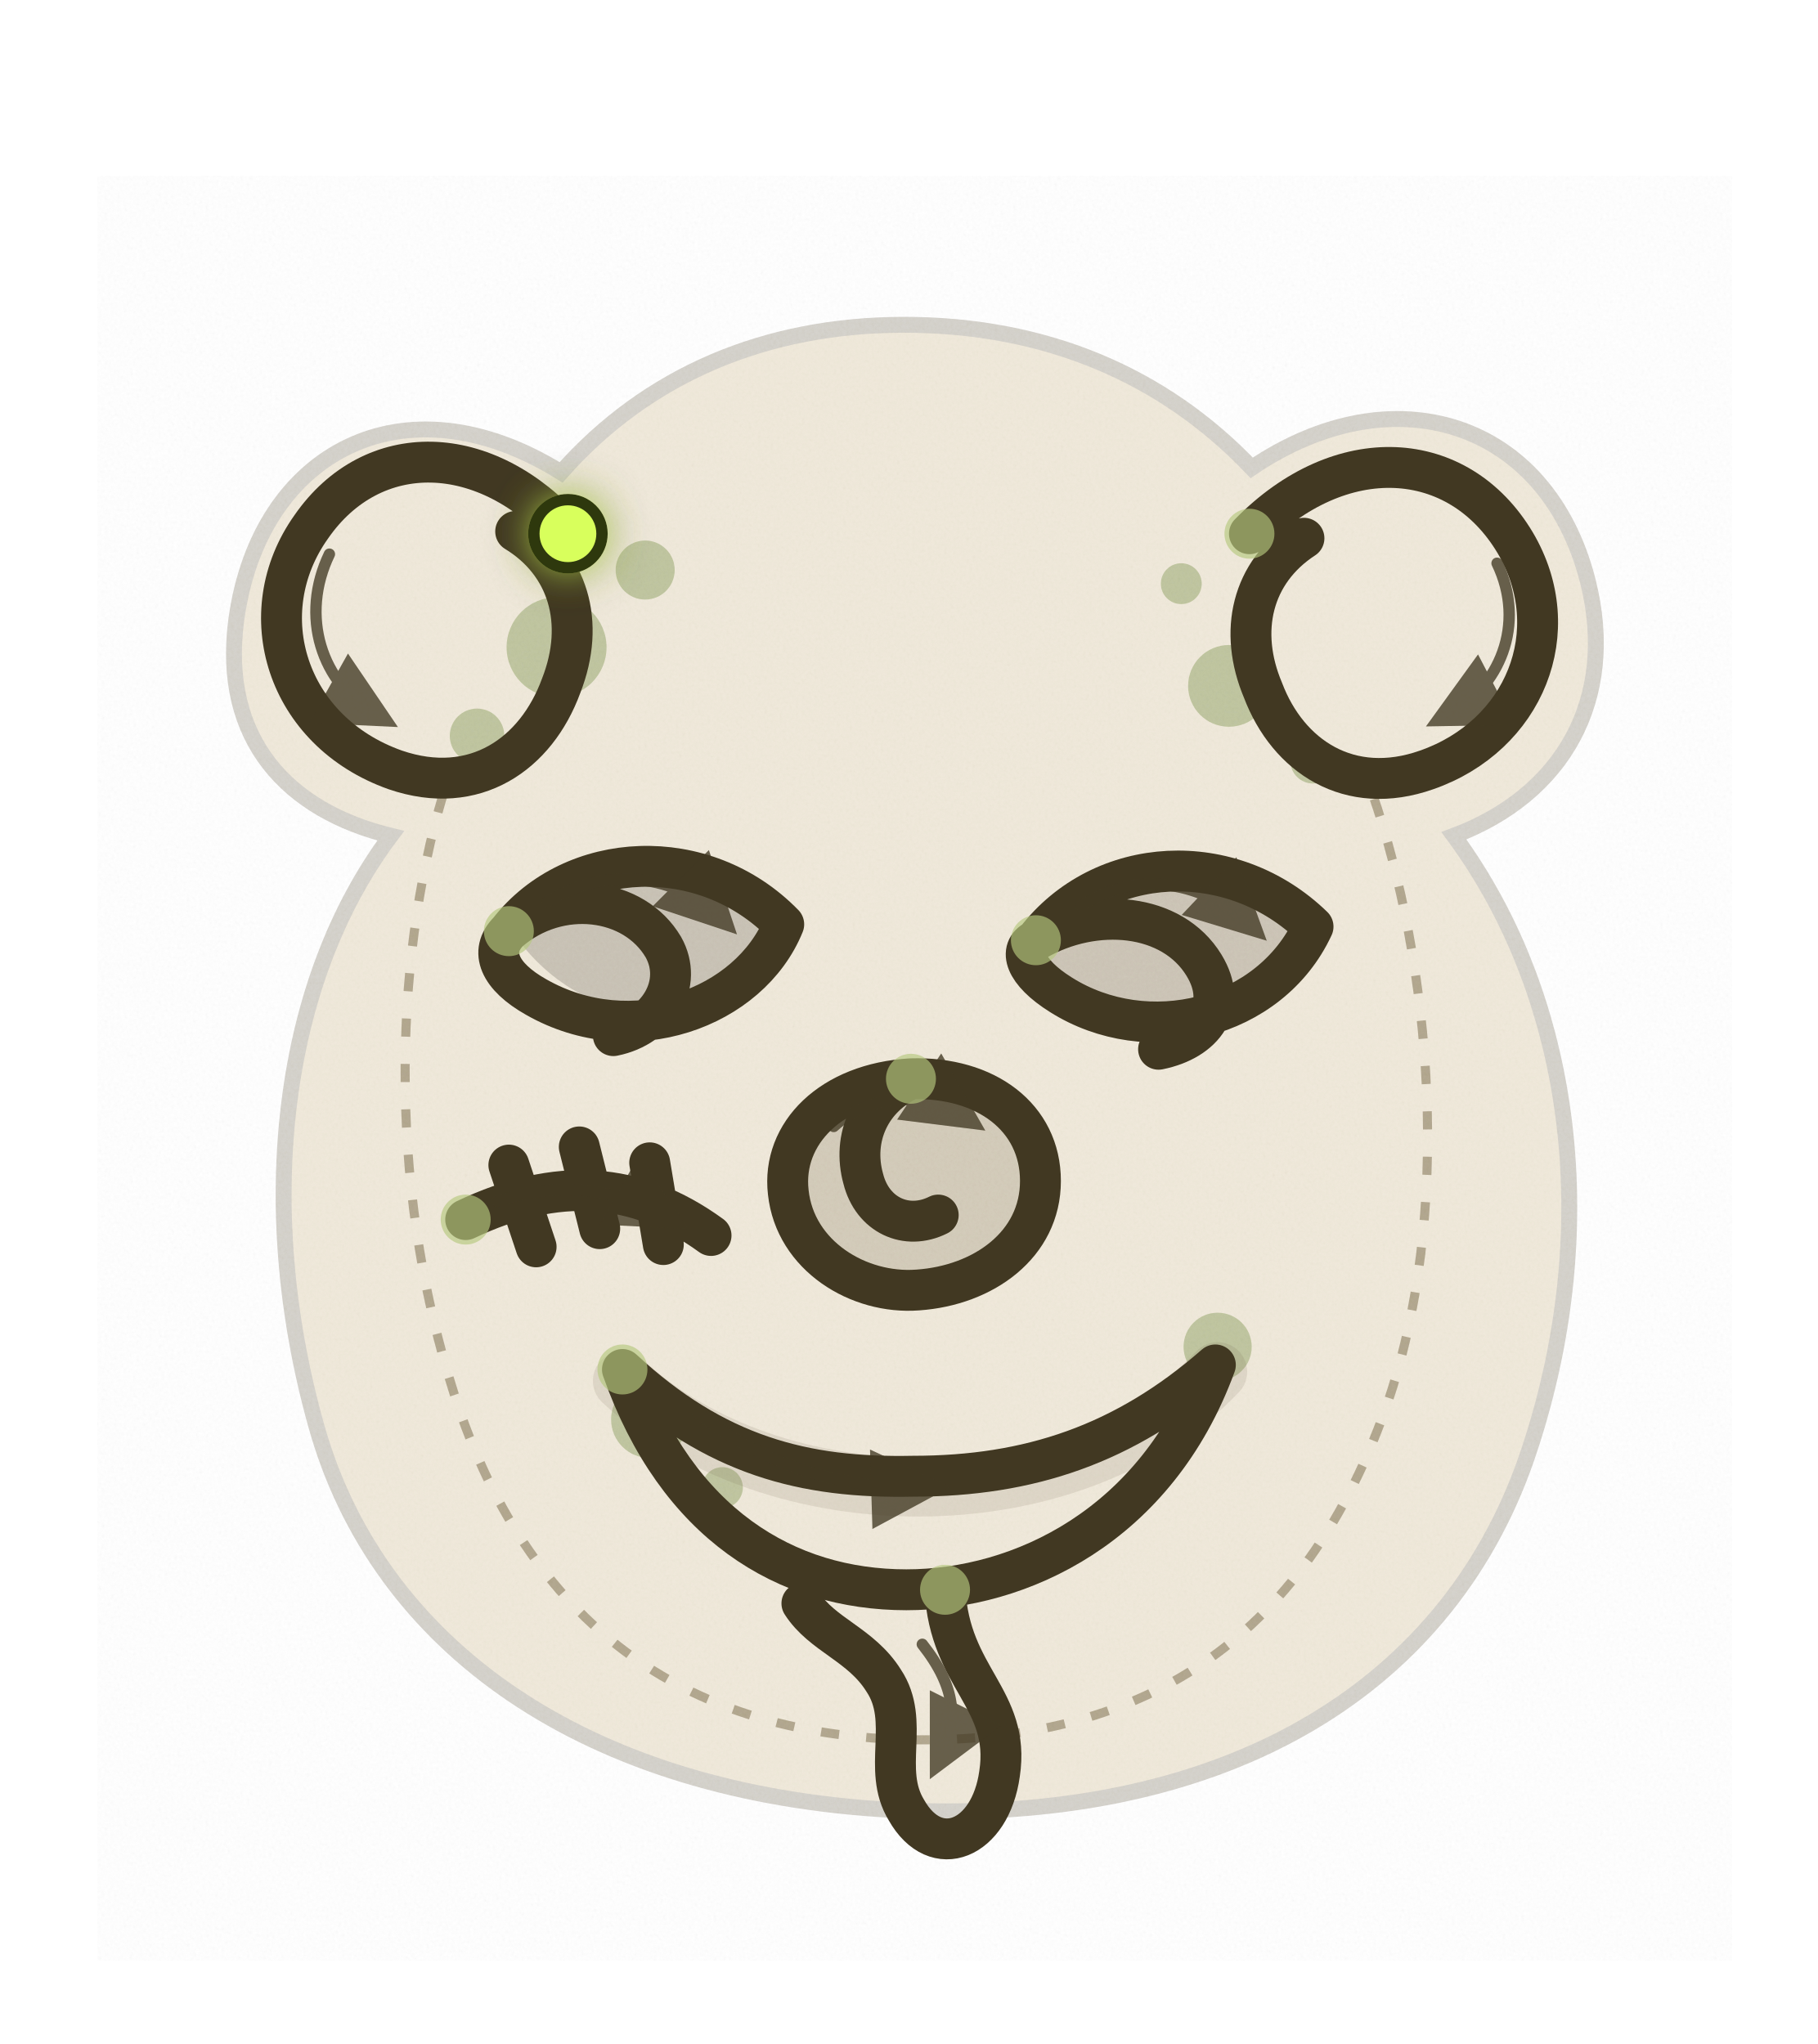
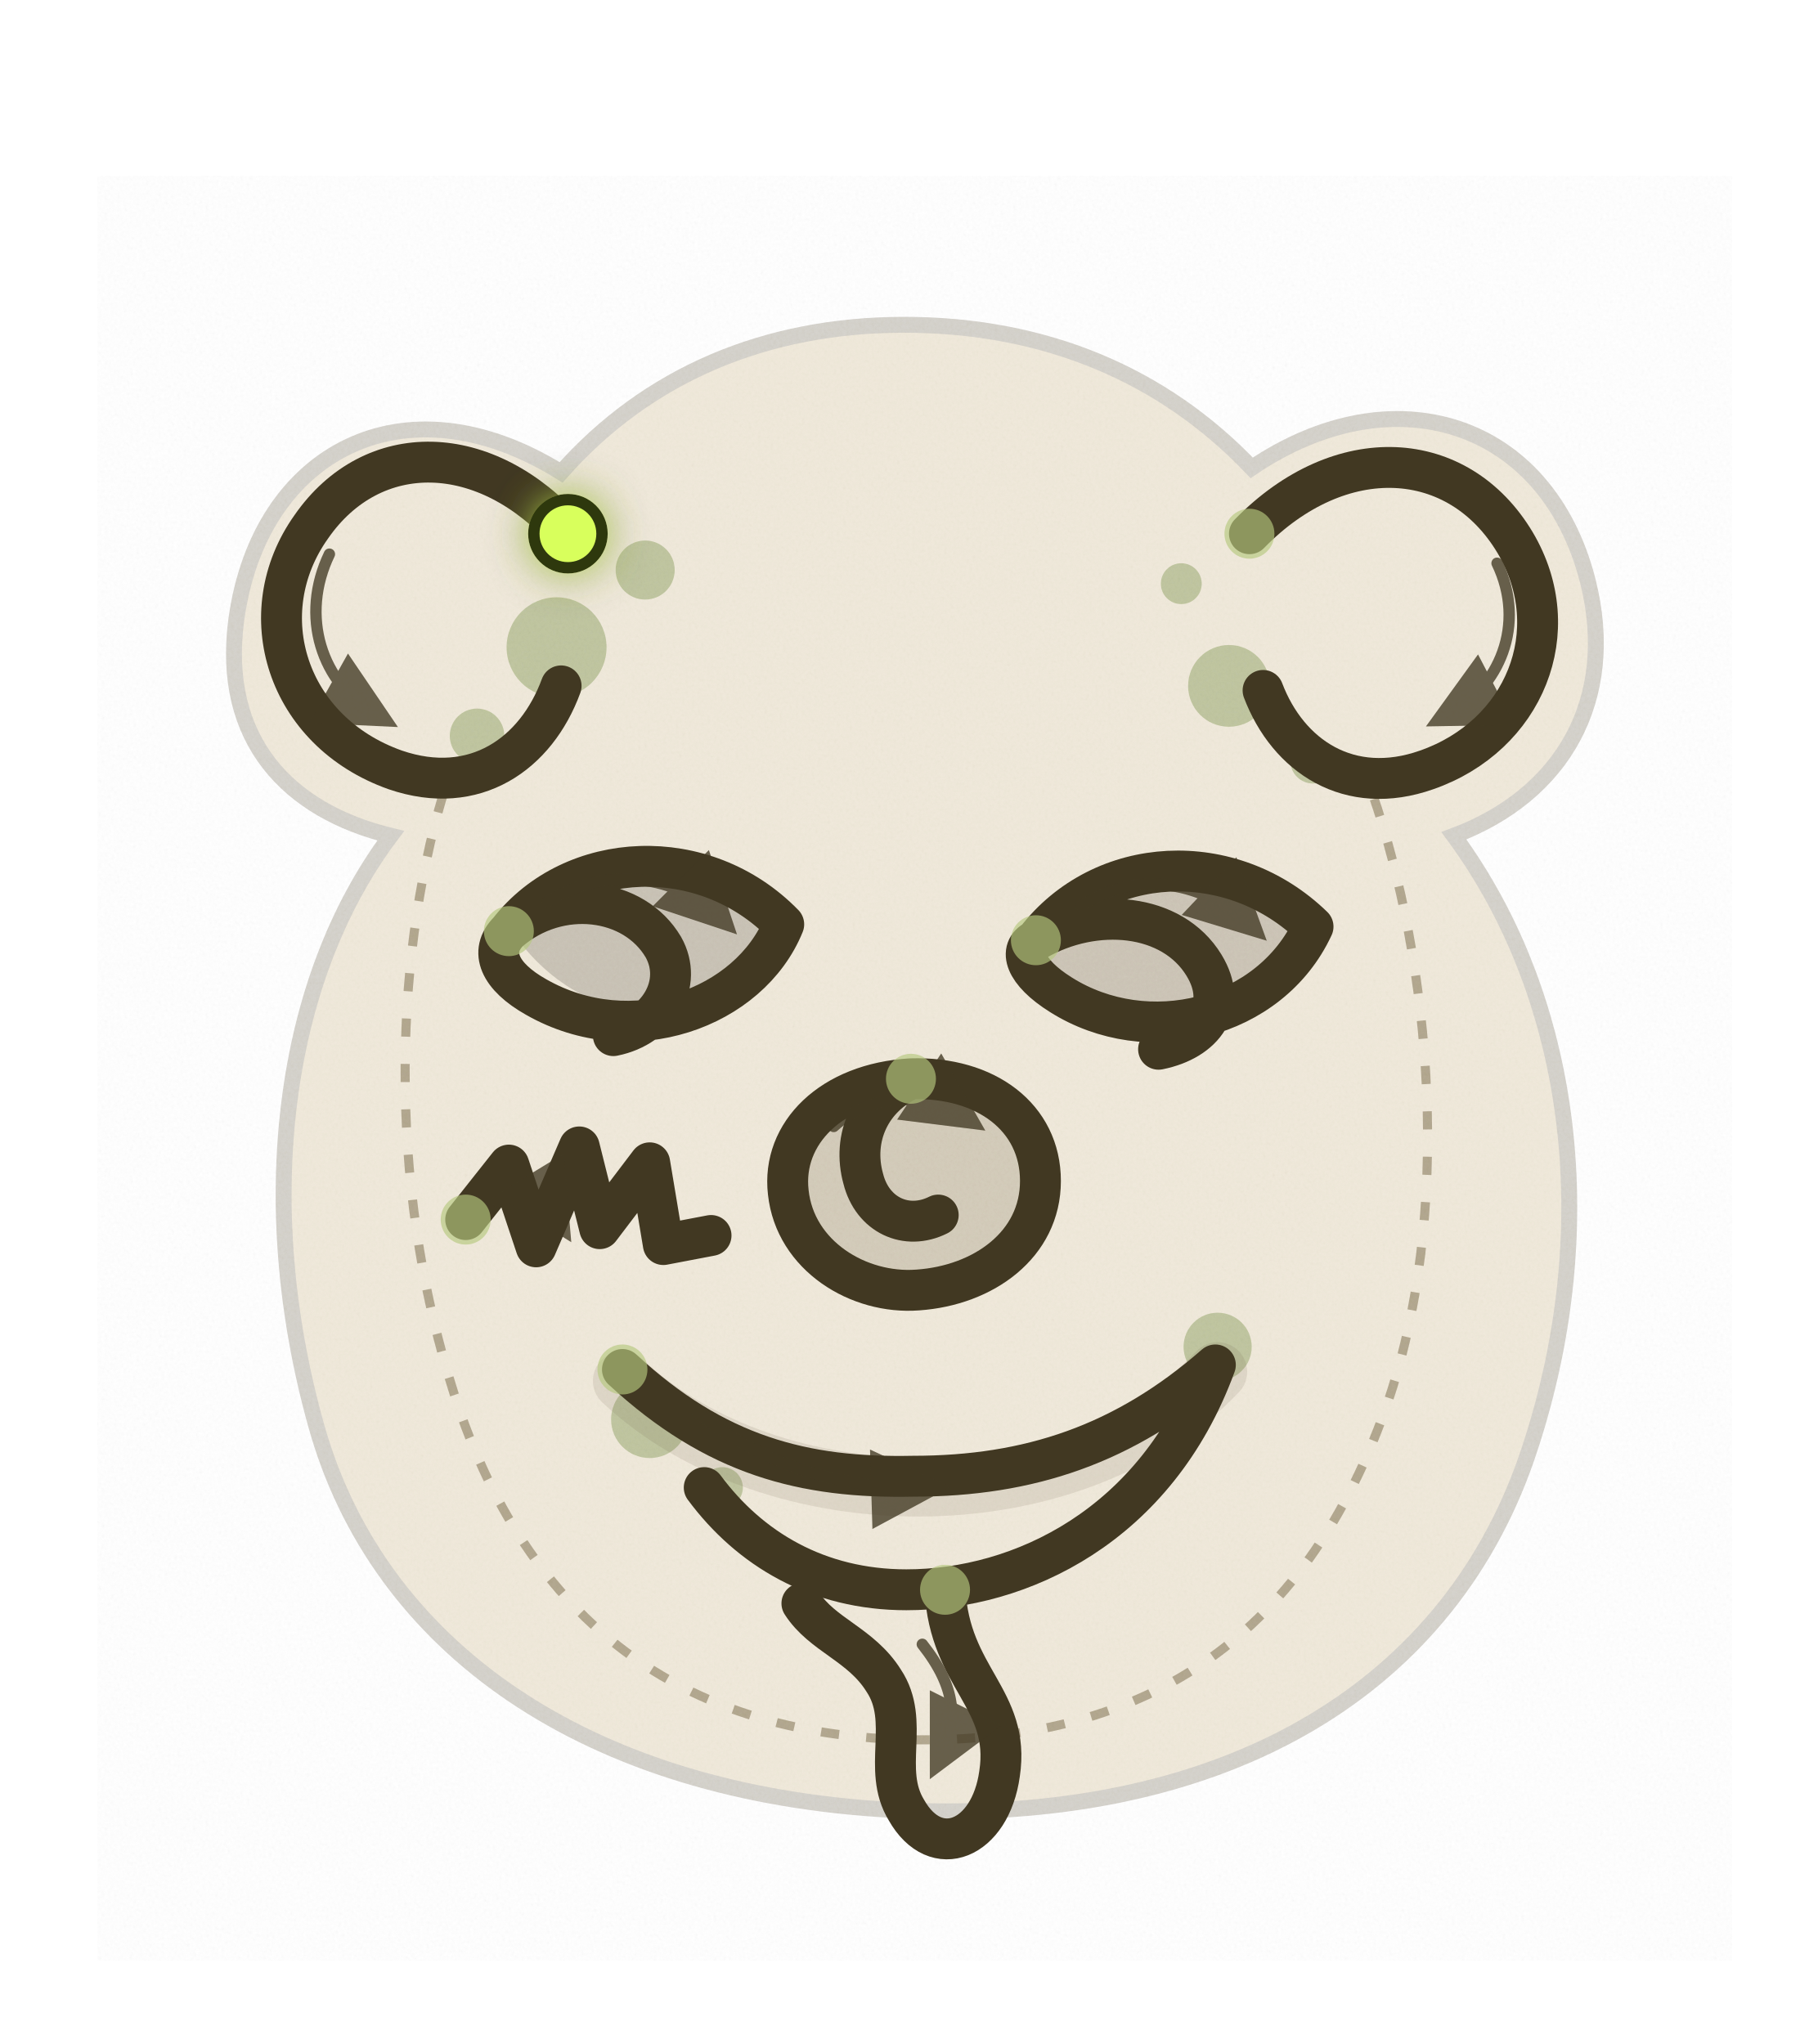
<svg xmlns="http://www.w3.org/2000/svg" id="moldyMollyMap" viewBox="0 0 800 900" role="img" aria-labelledby="mapTitle mapDesc">
  <defs>
    <filter id="paperNoise" x="-10%" y="-10%" width="120%" height="120%">
      <feTurbulence type="fractalNoise" baseFrequency="0.72" numOctaves="2" seed="8" result="noise" />
      <feColorMatrix in="noise" type="saturate" values="0" result="gray" />
      <feComponentTransfer in="gray" result="faded">
        <feFuncA type="table" tableValues="0 0.07" />
      </feComponentTransfer>
      <feBlend in="SourceGraphic" in2="faded" mode="multiply" />
    </filter>
    <filter id="glow" x="-80%" y="-80%" width="260%" height="260%">
      <feGaussianBlur stdDeviation="9" result="blur" />
      <feMerge>
        <feMergeNode in="blur" />
        <feMergeNode in="SourceGraphic" />
      </feMerge>
    </filter>
    <marker id="arrow" viewBox="0 0 10 10" refX="7" refY="5" markerWidth="7" markerHeight="7" orient="auto-start-reverse">
      <path d="M 0 0 L 10 5 L 0 10 z" fill="#413822" />
    </marker>
  </defs>
  <g filter="url(#paperNoise)">
    <path class="face-silhouette" d="M247 208 C178 165 114 199 104 273 C97 326 127 357 172 368 C124 432 112 530 139 627 C166 725 258 790 394 797 C536 804 636 746 672 642 C706 543 693 440 640 368 C688 350 712 308 699 256 C681 185 613 164 551 206 C512 165 460 143 398 143 C337 143 285 165 247 208 Z" fill="#c9b17a" opacity="0.28" stroke="#66583a" stroke-width="7" />
    <path d="M195 350 C173 424 170 528 203 623 C241 730 318 764 399 766 C494 768 571 730 610 620 C640 535 630 424 604 349" fill="none" stroke="#766746" stroke-width="4" stroke-dasharray="8 12" opacity="0.5" />
    <g class="mold-spots" fill="#66852d" opacity="0.35">
      <circle cx="245" cy="285" r="22" />
      <circle cx="210" cy="324" r="12" />
      <circle cx="284" cy="251" r="13" />
      <circle cx="541" cy="302" r="18" />
      <circle cx="578" cy="335" r="10" />
      <circle cx="520" cy="257" r="9" />
      <circle cx="286" cy="625" r="17" />
      <circle cx="318" cy="655" r="9" />
      <circle cx="536" cy="593" r="15" />
    </g>
    <path d="M224 408 C263 363 321 371 347 417 C320 456 257 459 224 408 Z" fill="#3f3a29" opacity="0.22" />
    <path d="M456 416 C489 370 548 371 580 414 C554 457 490 460 456 416 Z" fill="#3f3a29" opacity="0.2" />
    <ellipse cx="404" cy="518" rx="62" ry="48" fill="#66583a" opacity="0.2" />
    <path d="M274 608 C340 670 471 672 536 604" fill="none" stroke="#5c4c32" stroke-width="26" opacity="0.12" stroke-linecap="round" />
  </g>
  <g class="trace-base" fill="none" stroke="#413822" stroke-width="18" stroke-linecap="round" stroke-linejoin="round">
-     <path data-segment-id="left-ear" d="M250 235 C214 194 164 193 137 232 C110 270 126 322 174 339 C209 351 236 332 247 302 C258 274 250 248 227 234" />
-     <path data-segment-id="right-ear" d="M550 235 C590 194 642 197 667 239 C690 278 671 324 628 339 C594 351 567 333 556 304 C545 278 551 252 574 237" />
+     <path data-segment-id="left-ear" d="M250 235 C214 194 164 193 137 232 C110 270 126 322 174 339 C209 351 236 332 247 302" />
+     <path data-segment-id="right-ear" d="M550 235 C590 194 642 197 667 239 C690 278 671 324 628 339 C594 351 567 333 556 304" />
    <path data-segment-id="left-eye" d="M224 410 C252 374 310 371 345 407 C330 444 278 463 236 439 C220 430 215 419 224 410 C246 391 279 395 292 417 C301 433 290 452 270 456" />
    <path data-segment-id="right-eye" d="M456 414 C485 376 542 373 578 408 C559 449 505 462 467 438 C451 428 448 418 456 414 C482 399 516 402 530 425 C541 443 530 458 510 462" />
    <path data-segment-id="nose" d="M401 475 C366 477 344 499 347 525 C350 553 378 570 404 568 C433 566 458 548 458 520 C458 492 434 474 401 475 C383 483 375 501 380 519 C384 535 399 542 413 535" />
-     <path data-segment-id="mouth" d="M274 603 C315 641 354 651 402 650 C453 650 495 636 535 601 C509 672 449 700 399 700 C346 700 298 671 274 603 Z" />
-     <path data-segment-id="stitches" d="M205 537 C245 518 280 520 313 544 M224 513 L236 549 M255 505 L264 541 M286 512 L292 548" />
+     <path data-segment-id="mouth" d="M274 603 C315 641 354 651 402 650 C453 650 495 636 535 601 C509 672 449 700 399 700 C360 700 330 682 310 655" />
+     <path data-segment-id="stitches" d="M205 537 L224 513 L236 549 L255 505 L264 541 L286 512 L292 548 L313 544" />
    <path data-segment-id="toxic-drip" d="M416 700 C418 739 445 748 440 781 C436 810 412 820 399 797 C388 779 401 758 389 740 C379 724 362 720 353 706" />
  </g>
  <g class="direction-arrows" fill="none" stroke="#413822" stroke-width="5" stroke-linecap="round" marker-end="url(#arrow)" opacity="0.78" pointer-events="none">
    <path d="M145 244 C132 271 141 301 166 315" />
    <path d="M659 248 C672 275 660 303 637 315" />
    <path d="M241 397 C267 381 298 385 317 404" />
    <path d="M476 399 C501 382 531 389 550 407" />
    <path d="M367 496 C382 482 407 480 425 492" />
    <path d="M307 622 C338 647 375 656 408 655" />
-     <path d="M219 529 C245 520 271 523 294 536" />
+     <path d="M219 529 L235 520 L246 538" />
    <path d="M406 724 C421 743 422 758 414 774" />
  </g>
  <g class="start-markers" pointer-events="none">
    <circle data-start-for="left-ear" cx="250" cy="235" r="15" fill="#d8ff5b" stroke="#2f3811" stroke-width="5" filter="url(#glow)" />
    <circle data-start-for="right-ear" cx="550" cy="235" r="11" fill="#b6c77e" opacity="0.65" />
    <circle data-start-for="left-eye" cx="224" cy="410" r="11" fill="#b6c77e" opacity="0.65" />
    <circle data-start-for="right-eye" cx="456" cy="414" r="11" fill="#b6c77e" opacity="0.65" />
    <circle data-start-for="nose" cx="401" cy="475" r="11" fill="#b6c77e" opacity="0.65" />
    <circle data-start-for="mouth" cx="274" cy="603" r="11" fill="#b6c77e" opacity="0.65" />
    <circle data-start-for="stitches" cx="205" cy="537" r="11" fill="#b6c77e" opacity="0.65" />
    <circle data-start-for="toxic-drip" cx="416" cy="700" r="11" fill="#b6c77e" opacity="0.65" />
  </g>
</svg>
